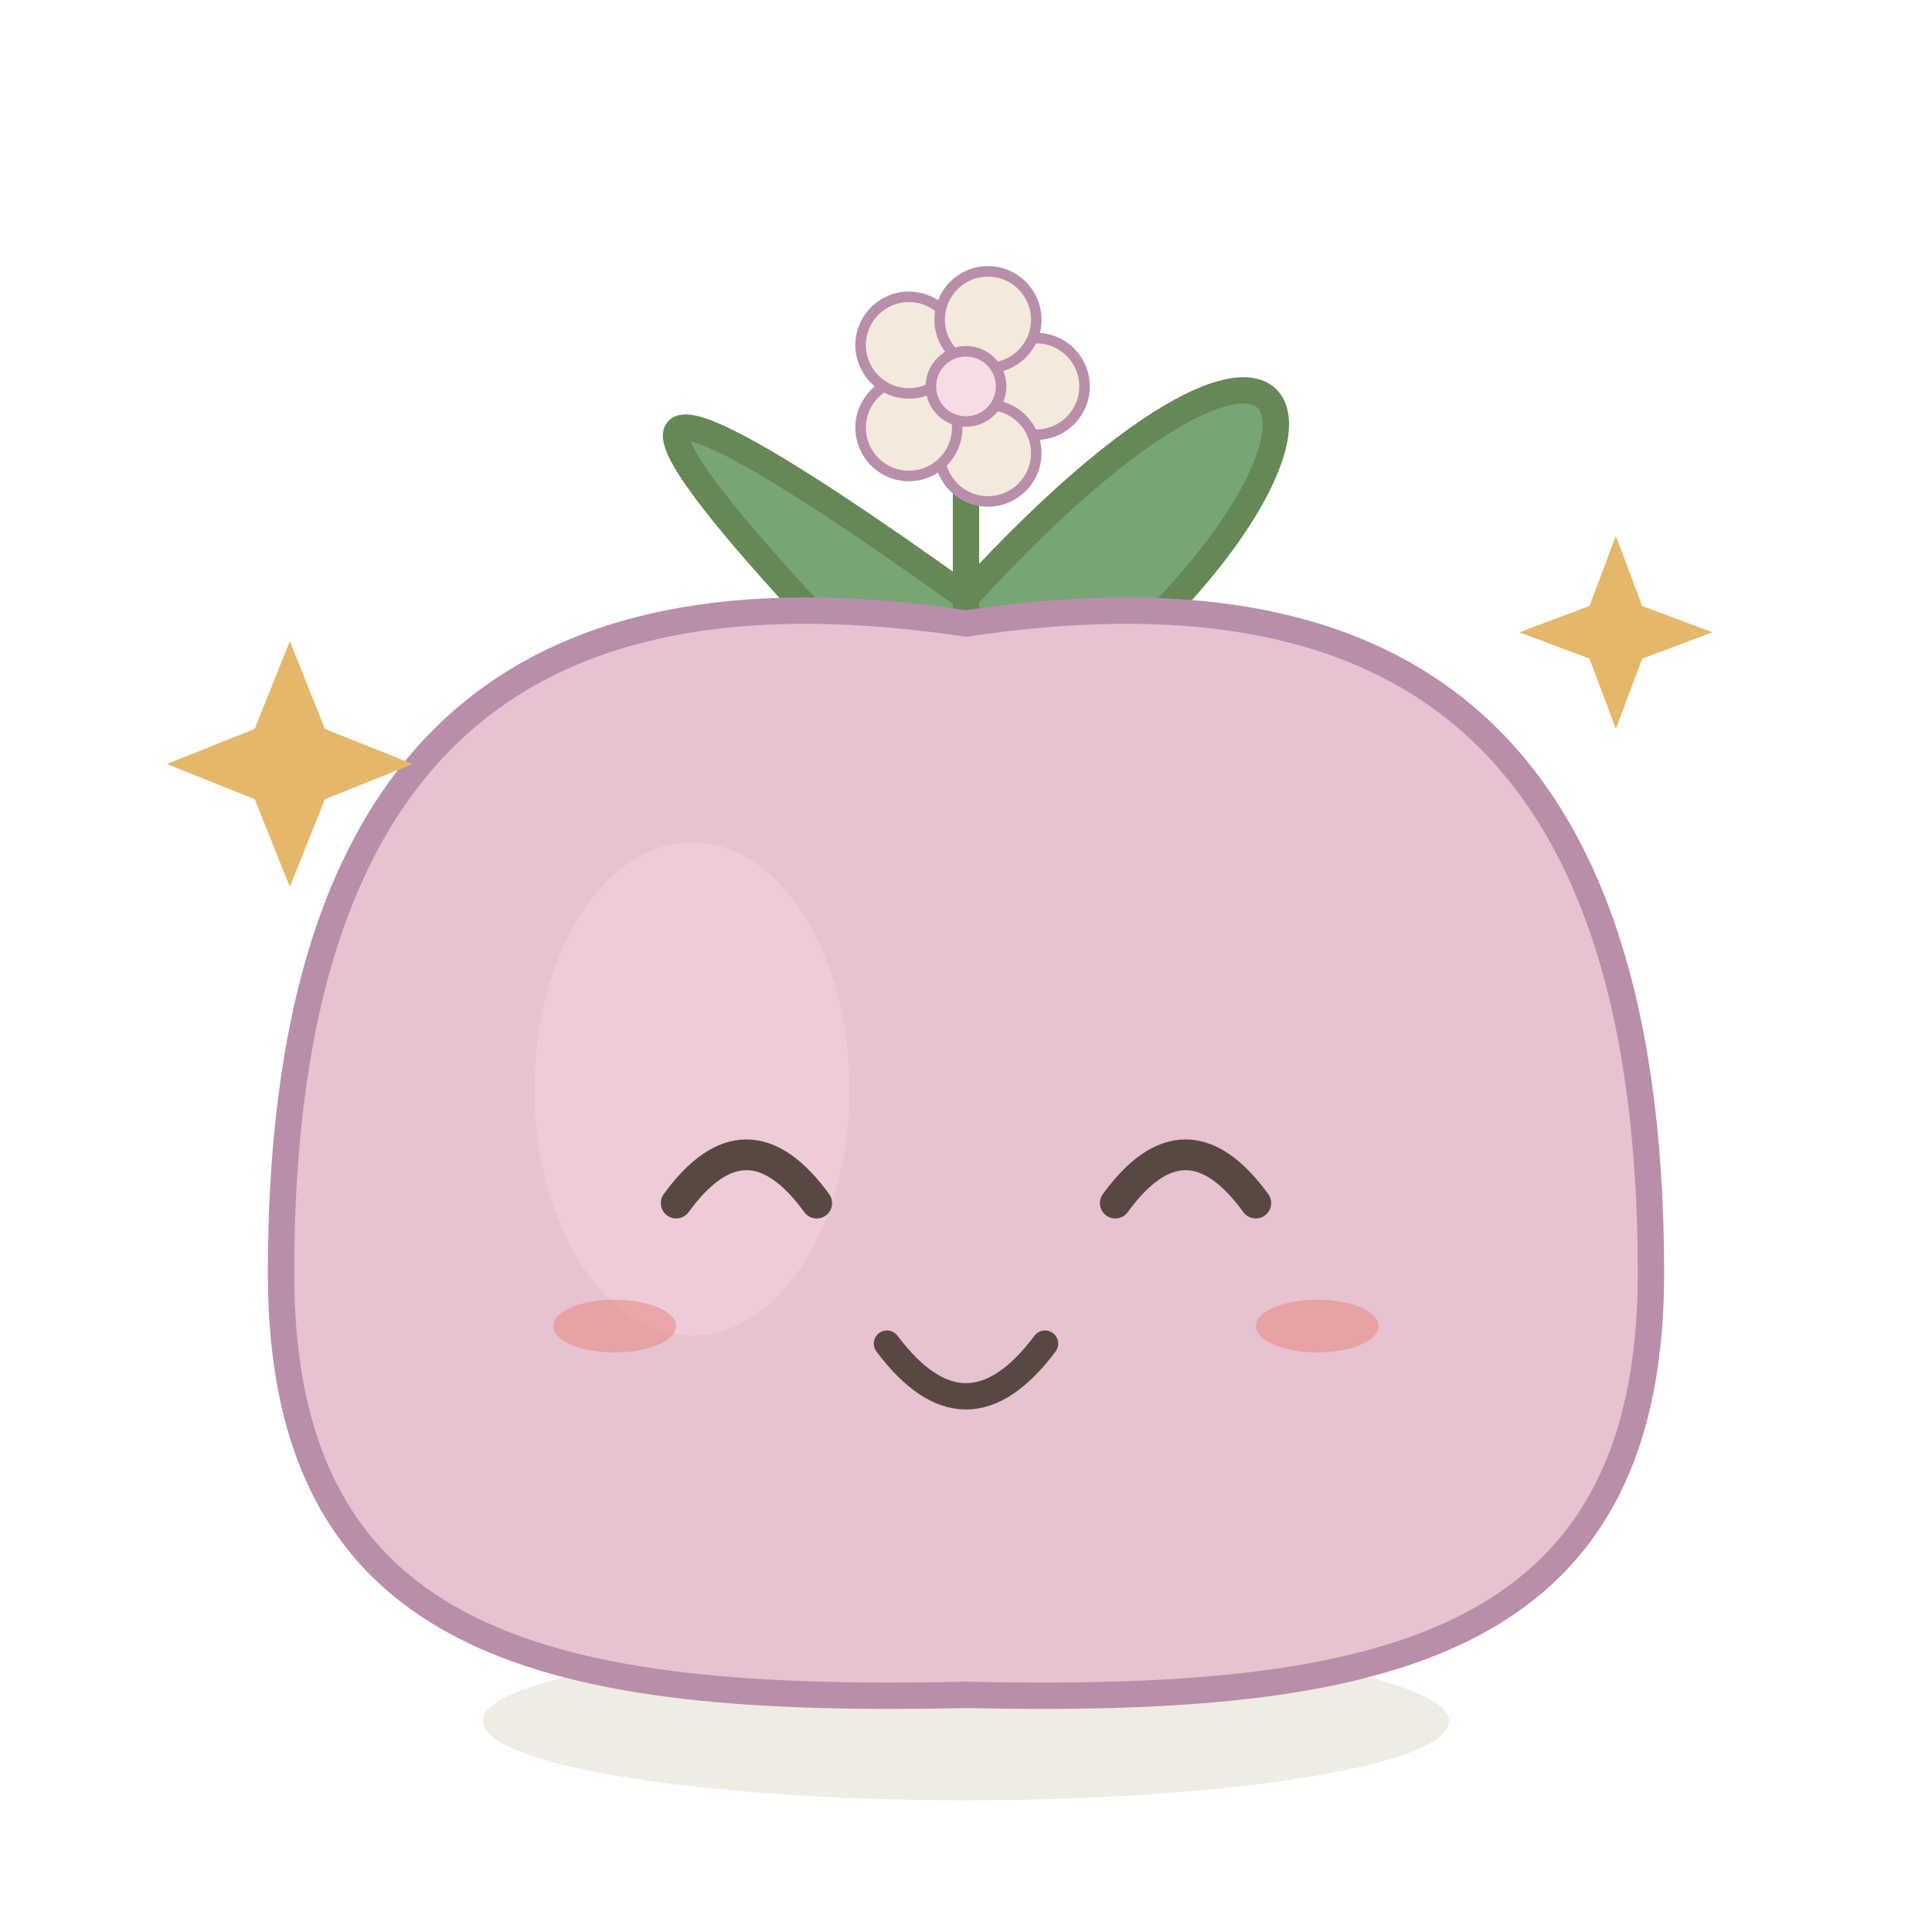
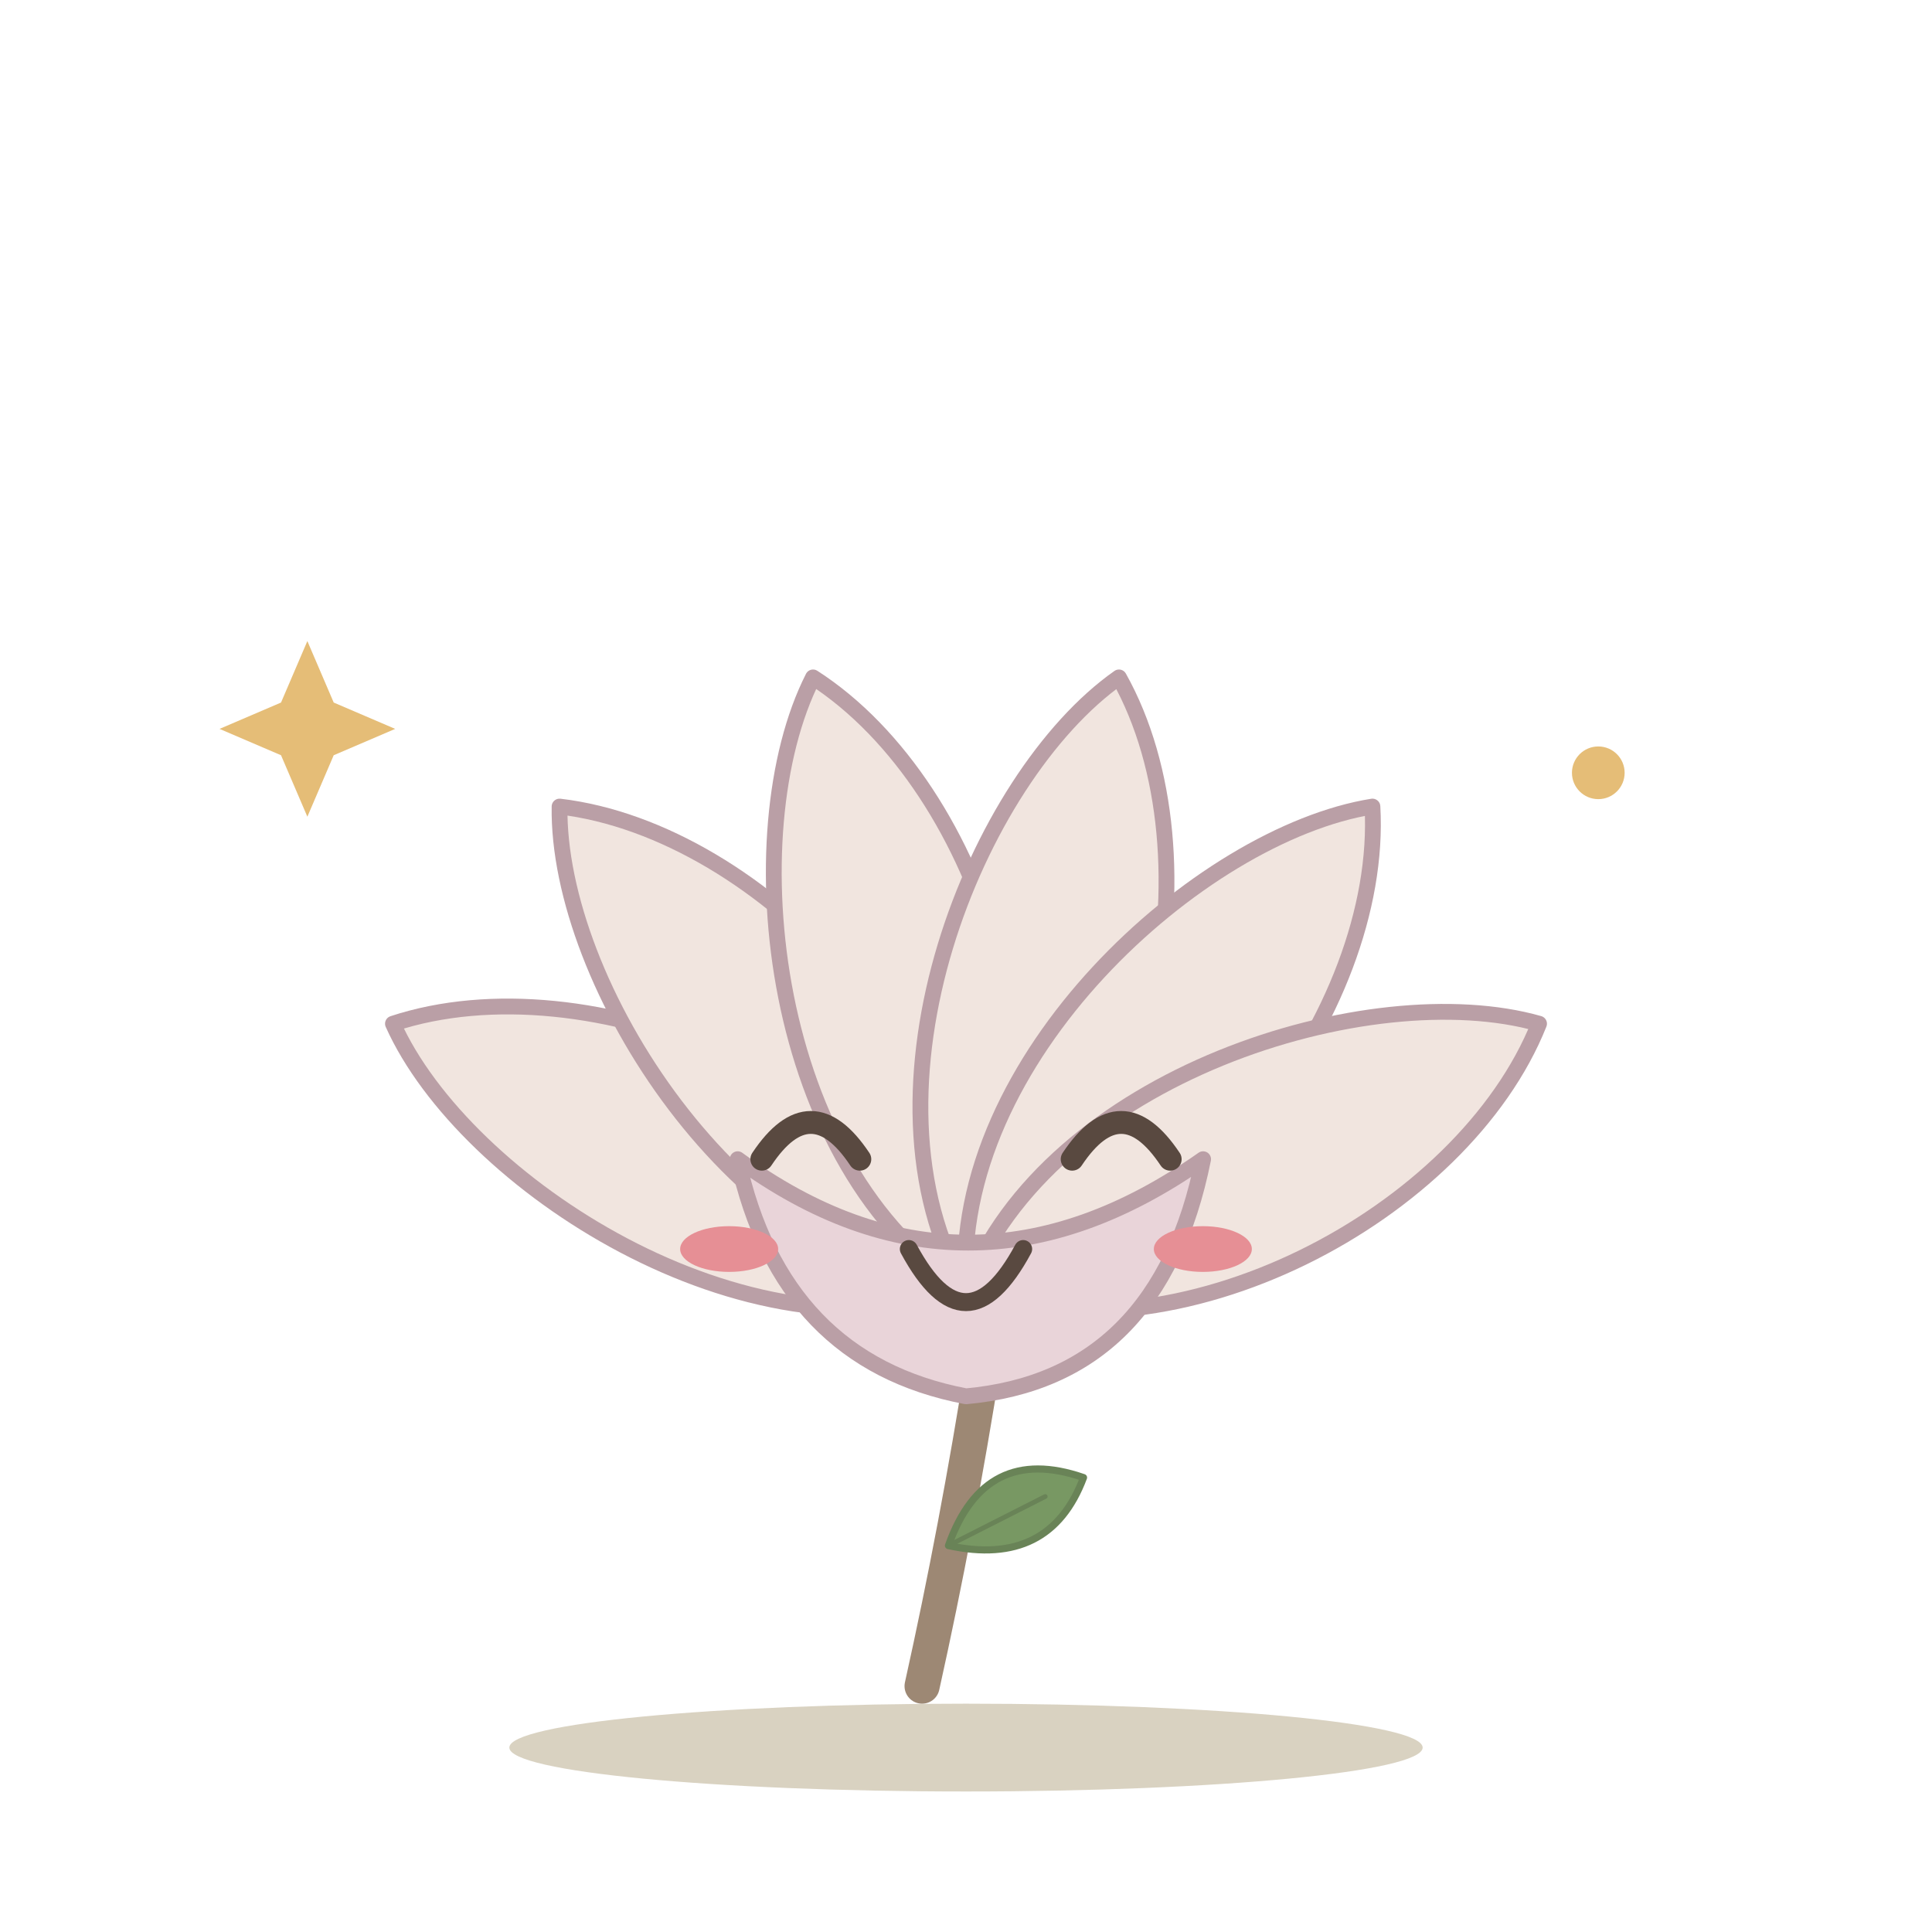
- <svg xmlns="http://www.w3.org/2000/svg" width="220" height="220" viewBox="0 0 220 220" role="img">
-   <ellipse cx="110" cy="196" rx="55" ry="9" fill="#d8d2bd" opacity=".42" />
-   <path d="M110 88 C68 46,64 35,110 68 C154 20,160 55,110 88Z" fill="#78a575" stroke="#668756" stroke-width="3" />
-   <path d="M110 86V46" stroke="#668756" stroke-width="3" stroke-linecap="round" />
-   <g fill="#f4e9dd" stroke="#b98eab" stroke-width="1.2">
-     <circle cx="118.0" cy="44.0" r="5.5" />
-     <circle cx="112.5" cy="51.6" r="5.5" />
-     <circle cx="103.5" cy="48.7" r="5.5" />
-     <circle cx="103.5" cy="39.3" r="5.5" />
-     <circle cx="112.5" cy="36.4" r="5.5" />
-     <circle cx="110" cy="44" r="4" fill="#f8dce4" />
+ <svg xmlns="http://www.w3.org/2000/svg" width="220" height="220" viewBox="0 0 220 220" role="img" data-character="magnolia" data-stage="4">
+   <ellipse cx="110" cy="199" rx="52" ry="5" fill="#d9d2c1" stroke="none" stroke-width="2" />
+   <path d="M112 155Q109 174 105 192" fill="none" stroke="#9d8874" stroke-width="4" stroke-linecap="round" stroke-linejoin="round" />
+   <g transform="translate(108 176) rotate(30) scale(0.45)">
+     <path d="M0 0Q-5-27 21-32Q25-8 0 0Z" fill="#789863" stroke="#698357" stroke-width="1.8" stroke-linecap="round" stroke-linejoin="round" />
+     <path d="M0 0 15-23" fill="none" stroke="#698357" stroke-width="1.2" stroke-linecap="round" stroke-linejoin="round" />
  </g>
-   <path d="M32 145 C32 81,63.2 64,110 71 C156.8 64,188 81,188 145 C188 188,156.8 194,110 193 C63.2 194,32 188,32 145Z" fill="#e7c2d0" stroke="#b98eab" stroke-width="3" />
-   <ellipse cx="78.8" cy="124" rx="17.94" ry="28.08" fill="#f8dce4" opacity=".38" />
-   <path d="M77 137q8-11 16 0m34 0q8-11 16 0" fill="none" stroke="#574941" stroke-width="3.5" stroke-linecap="round" />
-   <ellipse cx="70" cy="151" rx="7" ry="3" fill="#e78c87" opacity=".58" />
-   <ellipse cx="150" cy="151" rx="7" ry="3" fill="#e78c87" opacity=".58" />
-   <path d="M101 153q9 12 18 0" fill="none" stroke="#574941" stroke-width="3" stroke-linecap="round" />
-   <path d="M33 73l4 10 10 4-10 4-4 10-4-10-10-4 10-4zm151-12l3 8 8 3-8 3-3 8-3-8-8-3 8-3z" fill="#e4b76a" />
+   <g transform="translate(110 147) rotate(-65)">
+     <path d="M0 0C-18.4 -19 -13 -57 0 -72C16 -55 18 -18 0 0Z" fill="#f1e5df" stroke="#ba9fa6" stroke-width="1.8" stroke-linecap="round" stroke-linejoin="round" />
+   </g>
+   <g transform="translate(110 147) rotate(-40)">
+     <path d="M0 0C-18.4 -19 -13 -57 0 -72C16 -55 18 -18 0 0Z" fill="#f1e5df" stroke="#ba9fa6" stroke-width="1.8" stroke-linecap="round" stroke-linejoin="round" />
+   </g>
+   <g transform="translate(110 147) rotate(-14)">
+     <path d="M0 0C-18.4 -19 -13 -57 0 -72C16 -55 18 -18 0 0Z" fill="#f1e5df" stroke="#ba9fa6" stroke-width="1.8" stroke-linecap="round" stroke-linejoin="round" />
+   </g>
+   <g transform="translate(110 147) rotate(14)">
+     <path d="M0 0C-18.4 -19 -13 -57 0 -72C16 -55 18 -18 0 0Z" fill="#f1e5df" stroke="#ba9fa6" stroke-width="1.8" stroke-linecap="round" stroke-linejoin="round" />
+   </g>
+   <g transform="translate(110 147) rotate(40)">
+     <path d="M0 0C-18.4 -19 -13 -57 0 -72C16 -55 18 -18 0 0Z" fill="#f1e5df" stroke="#ba9fa6" stroke-width="1.8" stroke-linecap="round" stroke-linejoin="round" />
+   </g>
+   <g transform="translate(110 147) rotate(65)">
+     <path d="M0 0C-18.4 -19 -13 -57 0 -72C16 -55 18 -18 0 0Z" fill="#f1e5df" stroke="#ba9fa6" stroke-width="1.8" stroke-linecap="round" stroke-linejoin="round" />
+   </g>
+   <path d="M84 132Q110 151 137 132Q132 157 110 159Q89 155 84 132Z" fill="#e9d4d9" stroke="#ba9fa6" stroke-width="1.8" stroke-linecap="round" stroke-linejoin="round" />
+   <g transform="translate(110 132) scale(0.93)">
+     <path d="M-25 0q6-9 12 0m26 0q6-9 12 0" fill="none" stroke="#594940" stroke-width="2.8" stroke-linecap="round" stroke-linejoin="round" />
+     <path d="M-7 11q7 13 14 0" fill="none" stroke="#594940" stroke-width="2.2" stroke-linecap="round" stroke-linejoin="round" />
+     <ellipse cx="-29" cy="11" rx="6" ry="2.8" fill="#e68f95" stroke="none" stroke-width="2" />
+     <ellipse cx="29" cy="11" rx="6" ry="2.8" fill="#e68f95" stroke="none" stroke-width="2" />
+   </g>
+   <path d="M35 73l3 7 7 3-7 3-3 7-3-7-7-3 7-3Z" fill="#e5bd77" stroke="none" stroke-width="2.4" stroke-linecap="round" stroke-linejoin="round" />
+   <ellipse cx="182" cy="88" rx="3" ry="3" fill="#e5bd77" stroke="none" stroke-width="2" />
</svg>
